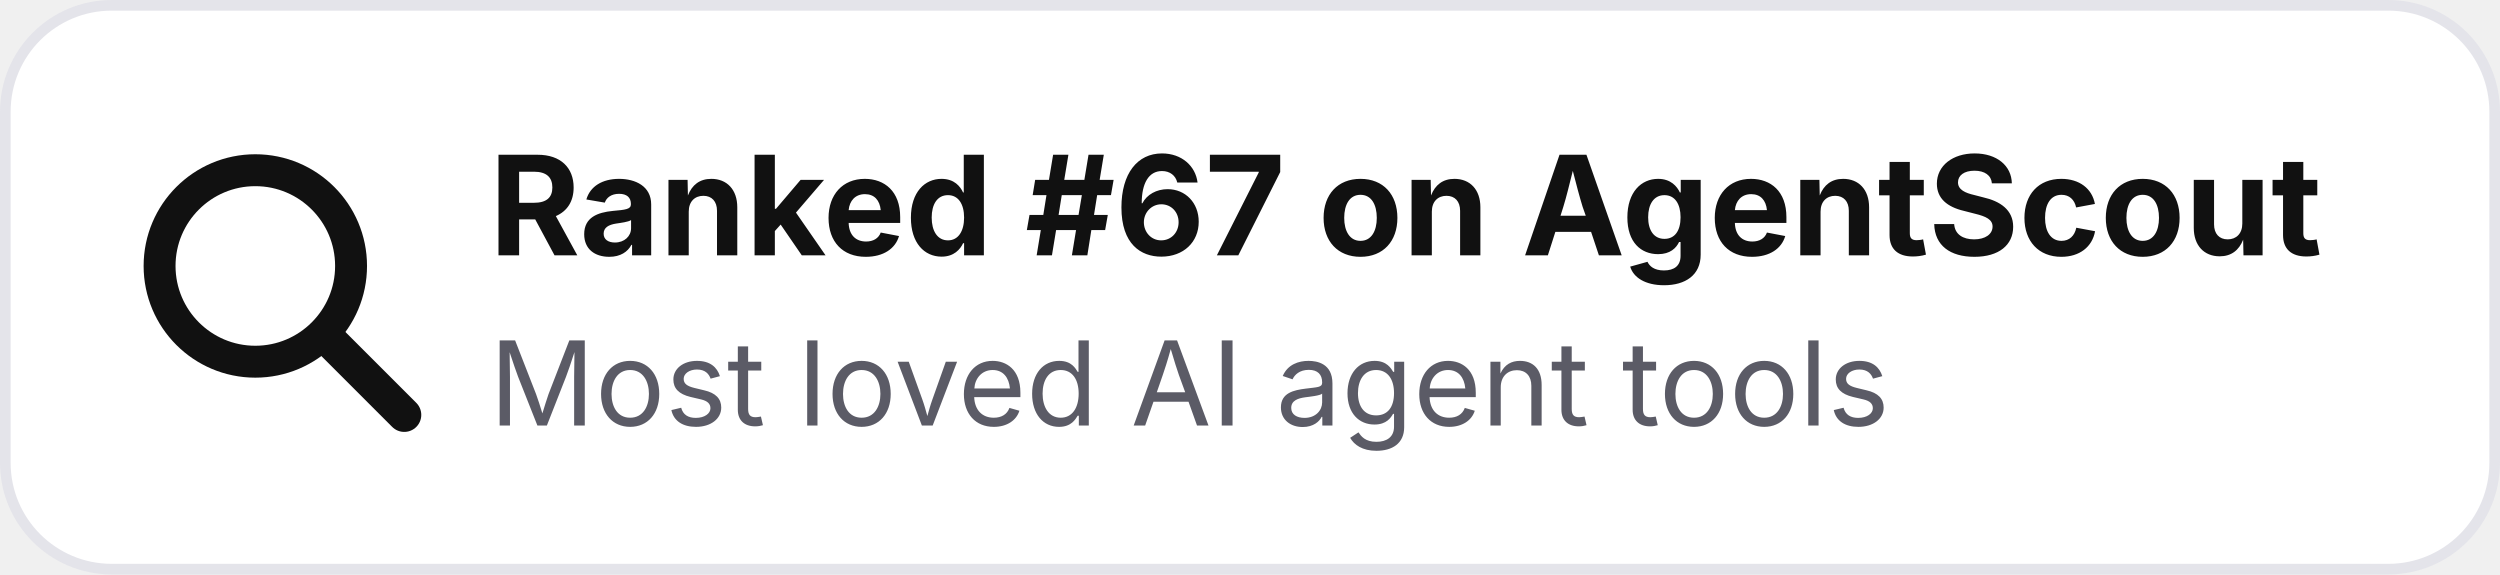
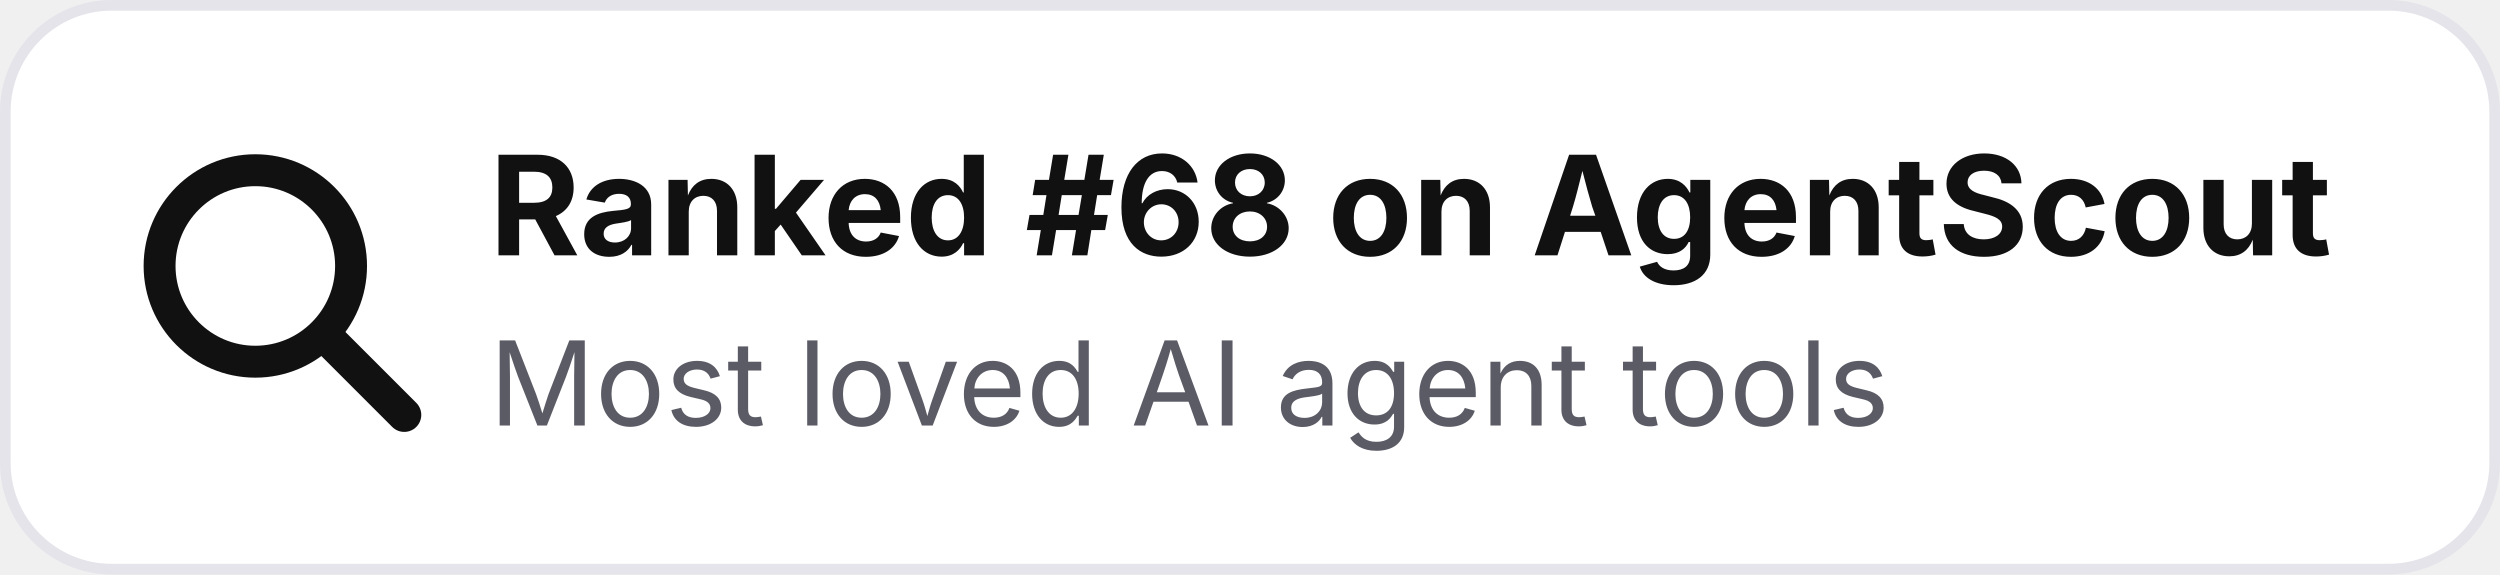
- <svg xmlns="http://www.w3.org/2000/svg" width="235" height="54" viewBox="0 0 235 54" role="img" aria-label="Ranked #67 on AgentScout">
+ <svg xmlns="http://www.w3.org/2000/svg" width="235" height="54" viewBox="0 0 235 54" role="img" aria-label="Ranked #68 on AgentScout">
  <rect x=".5" y=".5" width="234" height="53" rx="10" fill="#ffffff" stroke="#e4e4ea" />
  <circle cx="24" cy="25" r="9" fill="none" stroke="#111111" stroke-width="3" />
  <path d="M31 32l7 7" stroke="#111111" stroke-width="3.2" stroke-linecap="round" />
-   <text x="46" y="24" font-family="Inter,Segoe UI,Arial,sans-serif" font-size="13" font-weight="700" fill="#111111">Ranked #67 on AgentScout</text>
+   <text x="46" y="24" font-family="Inter,Segoe UI,Arial,sans-serif" font-size="13" font-weight="700" fill="#111111">Ranked #68 on AgentScout</text>
  <text x="46" y="40" font-family="Inter,Segoe UI,Arial,sans-serif" font-size="11" fill="#5b5b66">Most loved AI agent tools</text>
</svg>
